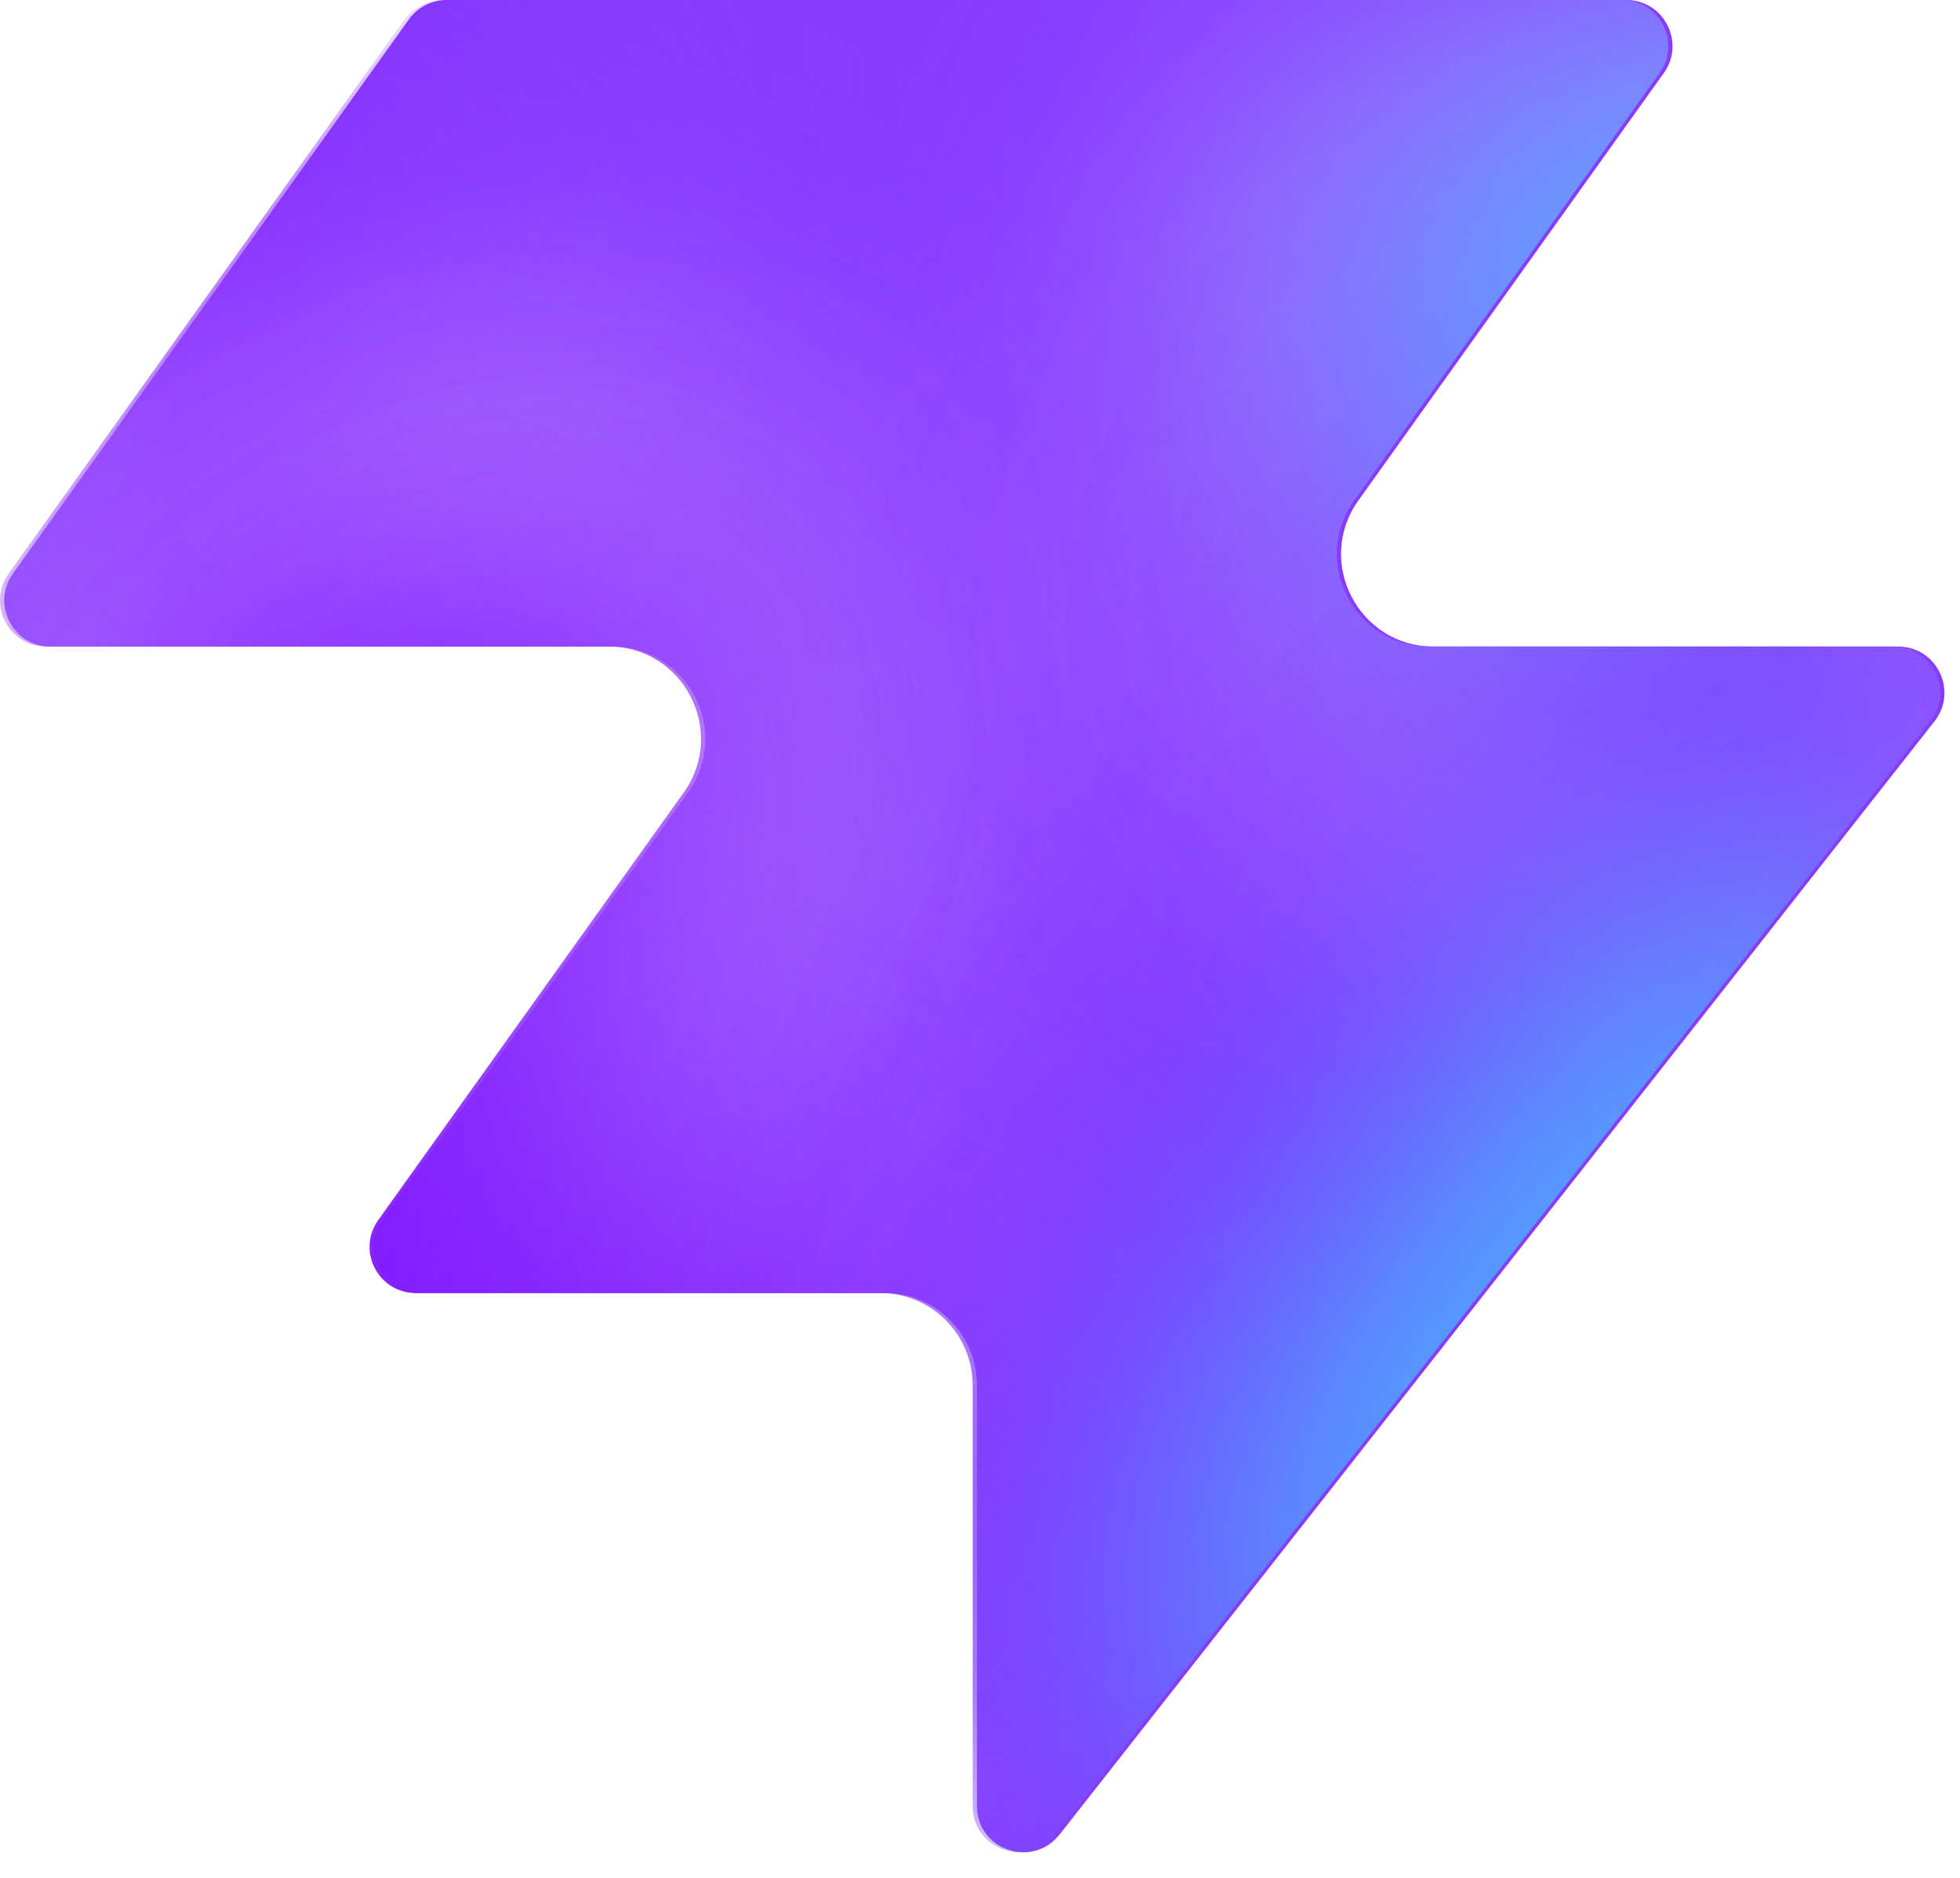
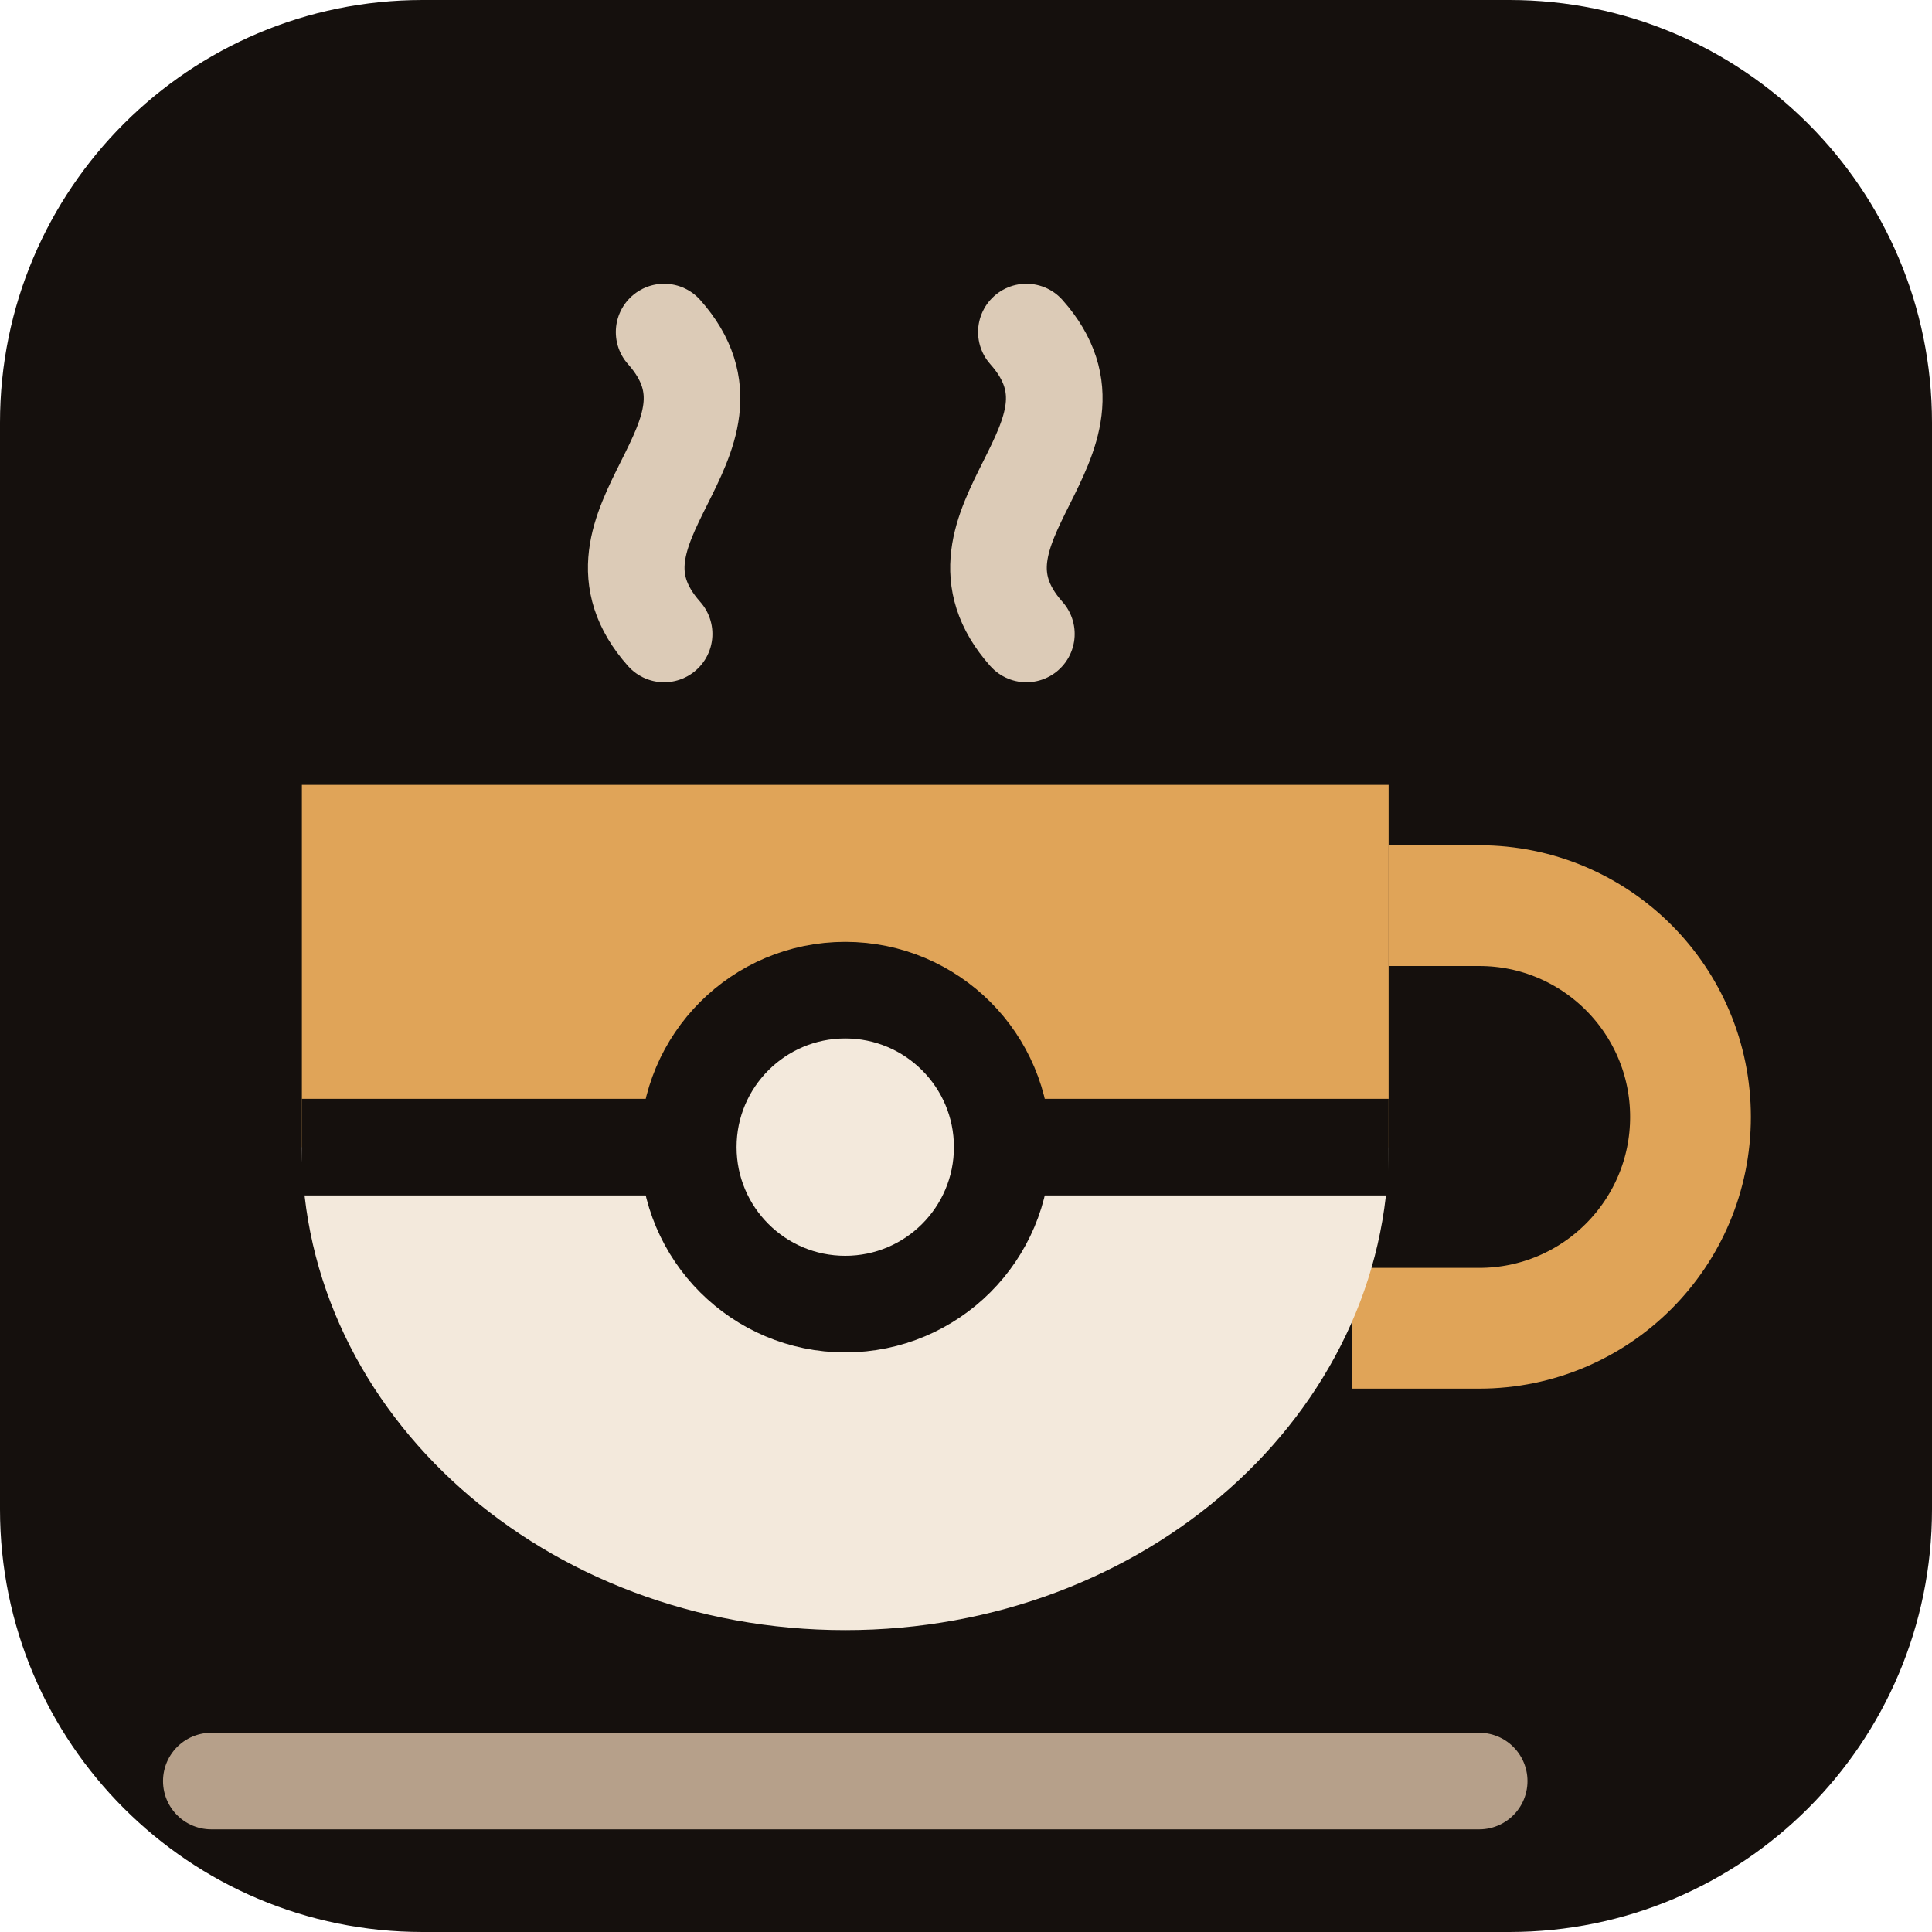
- <svg xmlns="http://www.w3.org/2000/svg" width="48" height="46" fill="none" viewBox="0 0 48 46">
-   <path fill="#863bff" d="M25.946 44.938c-.664.845-2.021.375-2.021-.698V33.937a2.26 2.26 0 0 0-2.262-2.262H10.287c-.92 0-1.456-1.04-.92-1.788l7.48-10.471c1.07-1.497 0-3.578-1.842-3.578H1.237c-.92 0-1.456-1.04-.92-1.788L10.013.474c.214-.297.556-.474.92-.474h28.894c.92 0 1.456 1.04.92 1.788l-7.48 10.471c-1.07 1.498 0 3.579 1.842 3.579h11.377c.943 0 1.473 1.088.89 1.83L25.947 44.94z" style="fill:#863bff;fill:color(display-p3 .525 .23 1);fill-opacity:1" />
-   <mask id="a" width="48" height="46" x="0" y="0" maskUnits="userSpaceOnUse" style="mask-type:alpha">
-     <path fill="#000" d="M25.842 44.938c-.664.844-2.021.375-2.021-.698V33.937a2.26 2.26 0 0 0-2.262-2.262H10.183c-.92 0-1.456-1.04-.92-1.788l7.48-10.471c1.07-1.498 0-3.579-1.842-3.579H1.133c-.92 0-1.456-1.04-.92-1.787L9.91.473c.214-.297.556-.474.92-.474h28.894c.92 0 1.456 1.04.92 1.788l-7.48 10.471c-1.07 1.498 0 3.578 1.842 3.578h11.377c.943 0 1.473 1.088.89 1.832L25.843 44.94z" style="fill:#000;fill-opacity:1" />
-   </mask>
-   <g mask="url(#a)">
-     <g filter="url(#b)">
-       <ellipse cx="5.508" cy="14.704" fill="#ede6ff" rx="5.508" ry="14.704" style="fill:#ede6ff;fill:color(display-p3 .927 .903 1);fill-opacity:1" transform="matrix(.00324 1 1 -.00324 -4.47 31.516)" />
-     </g>
-     <g filter="url(#c)">
-       <ellipse cx="10.399" cy="29.851" fill="#ede6ff" rx="10.399" ry="29.851" style="fill:#ede6ff;fill:color(display-p3 .927 .903 1);fill-opacity:1" transform="matrix(.00324 1 1 -.00324 -39.328 7.883)" />
-     </g>
-     <g filter="url(#d)">
-       <ellipse cx="5.508" cy="30.487" fill="#7e14ff" rx="5.508" ry="30.487" style="fill:#7e14ff;fill:color(display-p3 .492 .077 1);fill-opacity:1" transform="rotate(89.814 -25.913 -14.639)scale(1 -1)" />
-     </g>
-     <g filter="url(#e)">
-       <ellipse cx="5.508" cy="30.599" fill="#7e14ff" rx="5.508" ry="30.599" style="fill:#7e14ff;fill:color(display-p3 .492 .077 1);fill-opacity:1" transform="rotate(89.814 -32.644 -3.334)scale(1 -1)" />
-     </g>
-     <g filter="url(#f)">
-       <ellipse cx="5.508" cy="30.599" fill="#7e14ff" rx="5.508" ry="30.599" style="fill:#7e14ff;fill:color(display-p3 .492 .077 1);fill-opacity:1" transform="matrix(.00324 1 1 -.00324 -34.34 30.47)" />
-     </g>
-     <g filter="url(#g)">
-       <ellipse cx="14.072" cy="22.078" fill="#ede6ff" rx="14.072" ry="22.078" style="fill:#ede6ff;fill:color(display-p3 .927 .903 1);fill-opacity:1" transform="rotate(93.35 24.506 48.493)scale(-1 1)" />
-     </g>
-     <g filter="url(#h)">
-       <ellipse cx="3.47" cy="21.501" fill="#7e14ff" rx="3.47" ry="21.501" style="fill:#7e14ff;fill:color(display-p3 .492 .077 1);fill-opacity:1" transform="rotate(89.009 28.708 47.59)scale(-1 1)" />
-     </g>
-     <g filter="url(#i)">
-       <ellipse cx="3.47" cy="21.501" fill="#7e14ff" rx="3.47" ry="21.501" style="fill:#7e14ff;fill:color(display-p3 .492 .077 1);fill-opacity:1" transform="rotate(89.009 28.708 47.59)scale(-1 1)" />
-     </g>
-     <g filter="url(#j)">
-       <ellipse cx=".387" cy="8.972" fill="#7e14ff" rx="4.407" ry="29.108" style="fill:#7e14ff;fill:color(display-p3 .492 .077 1);fill-opacity:1" transform="rotate(39.51 .387 8.972)" />
-     </g>
-     <g filter="url(#k)">
-       <ellipse cx="47.523" cy="-6.092" fill="#7e14ff" rx="4.407" ry="29.108" style="fill:#7e14ff;fill:color(display-p3 .492 .077 1);fill-opacity:1" transform="rotate(37.892 47.523 -6.092)" />
-     </g>
-     <g filter="url(#l)">
-       <ellipse cx="41.412" cy="6.333" fill="#47bfff" rx="5.971" ry="9.665" style="fill:#47bfff;fill:color(display-p3 .28 .748 1);fill-opacity:1" transform="rotate(37.892 41.412 6.333)" />
-     </g>
-     <g filter="url(#m)">
-       <ellipse cx="-1.879" cy="38.332" fill="#7e14ff" rx="4.407" ry="29.108" style="fill:#7e14ff;fill:color(display-p3 .492 .077 1);fill-opacity:1" transform="rotate(37.892 -1.88 38.332)" />
-     </g>
-     <g filter="url(#n)">
-       <ellipse cx="-1.879" cy="38.332" fill="#7e14ff" rx="4.407" ry="29.108" style="fill:#7e14ff;fill:color(display-p3 .492 .077 1);fill-opacity:1" transform="rotate(37.892 -1.88 38.332)" />
-     </g>
-     <g filter="url(#o)">
-       <ellipse cx="35.651" cy="29.907" fill="#7e14ff" rx="4.407" ry="29.108" style="fill:#7e14ff;fill:color(display-p3 .492 .077 1);fill-opacity:1" transform="rotate(37.892 35.651 29.907)" />
-     </g>
-     <g filter="url(#p)">
-       <ellipse cx="38.418" cy="32.4" fill="#47bfff" rx="5.971" ry="15.297" style="fill:#47bfff;fill:color(display-p3 .28 .748 1);fill-opacity:1" transform="rotate(37.892 38.418 32.4)" />
-     </g>
+ <svg xmlns="http://www.w3.org/2000/svg" viewBox="0 0 32 32">
+   <rect width="32" height="32" rx="7" fill="#15100d" />
+   <g fill="none" stroke="#dccbb7" stroke-width="1.6" stroke-linecap="round">
+     <path d="M11 10.5c-1.6-1.8 1.6-3.2 0-5" />
+     <path d="M17 10.5c-1.6-1.8 1.6-3.2 0-5" />
  </g>
-   <defs>
-     <filter id="b" width="60.045" height="41.654" x="-19.77" y="16.149" color-interpolation-filters="sRGB" filterUnits="userSpaceOnUse">
-       <feFlood flood-opacity="0" result="BackgroundImageFix" />
-       <feBlend in="SourceGraphic" in2="BackgroundImageFix" result="shape" />
-       <feGaussianBlur result="effect1_foregroundBlur_2002_17158" stdDeviation="7.659" />
-     </filter>
-     <filter id="c" width="90.34" height="51.437" x="-54.613" y="-7.533" color-interpolation-filters="sRGB" filterUnits="userSpaceOnUse">
-       <feFlood flood-opacity="0" result="BackgroundImageFix" />
-       <feBlend in="SourceGraphic" in2="BackgroundImageFix" result="shape" />
-       <feGaussianBlur result="effect1_foregroundBlur_2002_17158" stdDeviation="7.659" />
-     </filter>
-     <filter id="d" width="79.355" height="29.4" x="-49.64" y="2.03" color-interpolation-filters="sRGB" filterUnits="userSpaceOnUse">
-       <feFlood flood-opacity="0" result="BackgroundImageFix" />
-       <feBlend in="SourceGraphic" in2="BackgroundImageFix" result="shape" />
-       <feGaussianBlur result="effect1_foregroundBlur_2002_17158" stdDeviation="4.596" />
-     </filter>
-     <filter id="e" width="79.579" height="29.4" x="-45.045" y="20.029" color-interpolation-filters="sRGB" filterUnits="userSpaceOnUse">
-       <feFlood flood-opacity="0" result="BackgroundImageFix" />
-       <feBlend in="SourceGraphic" in2="BackgroundImageFix" result="shape" />
-       <feGaussianBlur result="effect1_foregroundBlur_2002_17158" stdDeviation="4.596" />
-     </filter>
-     <filter id="f" width="79.579" height="29.4" x="-43.513" y="21.178" color-interpolation-filters="sRGB" filterUnits="userSpaceOnUse">
-       <feFlood flood-opacity="0" result="BackgroundImageFix" />
-       <feBlend in="SourceGraphic" in2="BackgroundImageFix" result="shape" />
-       <feGaussianBlur result="effect1_foregroundBlur_2002_17158" stdDeviation="4.596" />
-     </filter>
-     <filter id="g" width="74.749" height="58.852" x="15.756" y="-17.901" color-interpolation-filters="sRGB" filterUnits="userSpaceOnUse">
-       <feFlood flood-opacity="0" result="BackgroundImageFix" />
-       <feBlend in="SourceGraphic" in2="BackgroundImageFix" result="shape" />
-       <feGaussianBlur result="effect1_foregroundBlur_2002_17158" stdDeviation="7.659" />
-     </filter>
-     <filter id="h" width="61.377" height="25.362" x="23.548" y="2.284" color-interpolation-filters="sRGB" filterUnits="userSpaceOnUse">
-       <feFlood flood-opacity="0" result="BackgroundImageFix" />
-       <feBlend in="SourceGraphic" in2="BackgroundImageFix" result="shape" />
-       <feGaussianBlur result="effect1_foregroundBlur_2002_17158" stdDeviation="4.596" />
-     </filter>
-     <filter id="i" width="61.377" height="25.362" x="23.548" y="2.284" color-interpolation-filters="sRGB" filterUnits="userSpaceOnUse">
-       <feFlood flood-opacity="0" result="BackgroundImageFix" />
-       <feBlend in="SourceGraphic" in2="BackgroundImageFix" result="shape" />
-       <feGaussianBlur result="effect1_foregroundBlur_2002_17158" stdDeviation="4.596" />
-     </filter>
-     <filter id="j" width="56.045" height="63.649" x="-27.636" y="-22.853" color-interpolation-filters="sRGB" filterUnits="userSpaceOnUse">
-       <feFlood flood-opacity="0" result="BackgroundImageFix" />
-       <feBlend in="SourceGraphic" in2="BackgroundImageFix" result="shape" />
-       <feGaussianBlur result="effect1_foregroundBlur_2002_17158" stdDeviation="4.596" />
-     </filter>
-     <filter id="k" width="54.814" height="64.646" x="20.116" y="-38.415" color-interpolation-filters="sRGB" filterUnits="userSpaceOnUse">
-       <feFlood flood-opacity="0" result="BackgroundImageFix" />
-       <feBlend in="SourceGraphic" in2="BackgroundImageFix" result="shape" />
-       <feGaussianBlur result="effect1_foregroundBlur_2002_17158" stdDeviation="4.596" />
-     </filter>
-     <filter id="l" width="33.541" height="35.313" x="24.641" y="-11.323" color-interpolation-filters="sRGB" filterUnits="userSpaceOnUse">
-       <feFlood flood-opacity="0" result="BackgroundImageFix" />
-       <feBlend in="SourceGraphic" in2="BackgroundImageFix" result="shape" />
-       <feGaussianBlur result="effect1_foregroundBlur_2002_17158" stdDeviation="4.596" />
-     </filter>
-     <filter id="m" width="54.814" height="64.646" x="-29.286" y="6.009" color-interpolation-filters="sRGB" filterUnits="userSpaceOnUse">
-       <feFlood flood-opacity="0" result="BackgroundImageFix" />
-       <feBlend in="SourceGraphic" in2="BackgroundImageFix" result="shape" />
-       <feGaussianBlur result="effect1_foregroundBlur_2002_17158" stdDeviation="4.596" />
-     </filter>
-     <filter id="n" width="54.814" height="64.646" x="-29.286" y="6.009" color-interpolation-filters="sRGB" filterUnits="userSpaceOnUse">
-       <feFlood flood-opacity="0" result="BackgroundImageFix" />
-       <feBlend in="SourceGraphic" in2="BackgroundImageFix" result="shape" />
-       <feGaussianBlur result="effect1_foregroundBlur_2002_17158" stdDeviation="4.596" />
-     </filter>
-     <filter id="o" width="54.814" height="64.646" x="8.244" y="-2.416" color-interpolation-filters="sRGB" filterUnits="userSpaceOnUse">
-       <feFlood flood-opacity="0" result="BackgroundImageFix" />
-       <feBlend in="SourceGraphic" in2="BackgroundImageFix" result="shape" />
-       <feGaussianBlur result="effect1_foregroundBlur_2002_17158" stdDeviation="4.596" />
-     </filter>
-     <filter id="p" width="39.409" height="43.623" x="18.713" y="10.588" color-interpolation-filters="sRGB" filterUnits="userSpaceOnUse">
-       <feFlood flood-opacity="0" result="BackgroundImageFix" />
-       <feBlend in="SourceGraphic" in2="BackgroundImageFix" result="shape" />
-       <feGaussianBlur result="effect1_foregroundBlur_2002_17158" stdDeviation="4.596" />
-     </filter>
-   </defs>
+   <path d="M23 15h1.5a3.5 3.5 0 0 1 0 7h-2.1" fill="none" stroke="#e0a458" stroke-width="2" />
+   <path d="M5 13h18v6H5z" fill="#e0a458" />
+   <path d="M23 19a9 8 0 0 1-18 0z" fill="#f3e9dc" />
+   <path d="M5 19h18" stroke="#15100d" stroke-width="1.6" />
+   <circle cx="14" cy="19" r="2.6" fill="#f3e9dc" stroke="#15100d" stroke-width="1.6" />
+   <path d="M3.5 29.5h21" stroke="#b6a08a" stroke-width="1.6" stroke-linecap="round" />
</svg>
